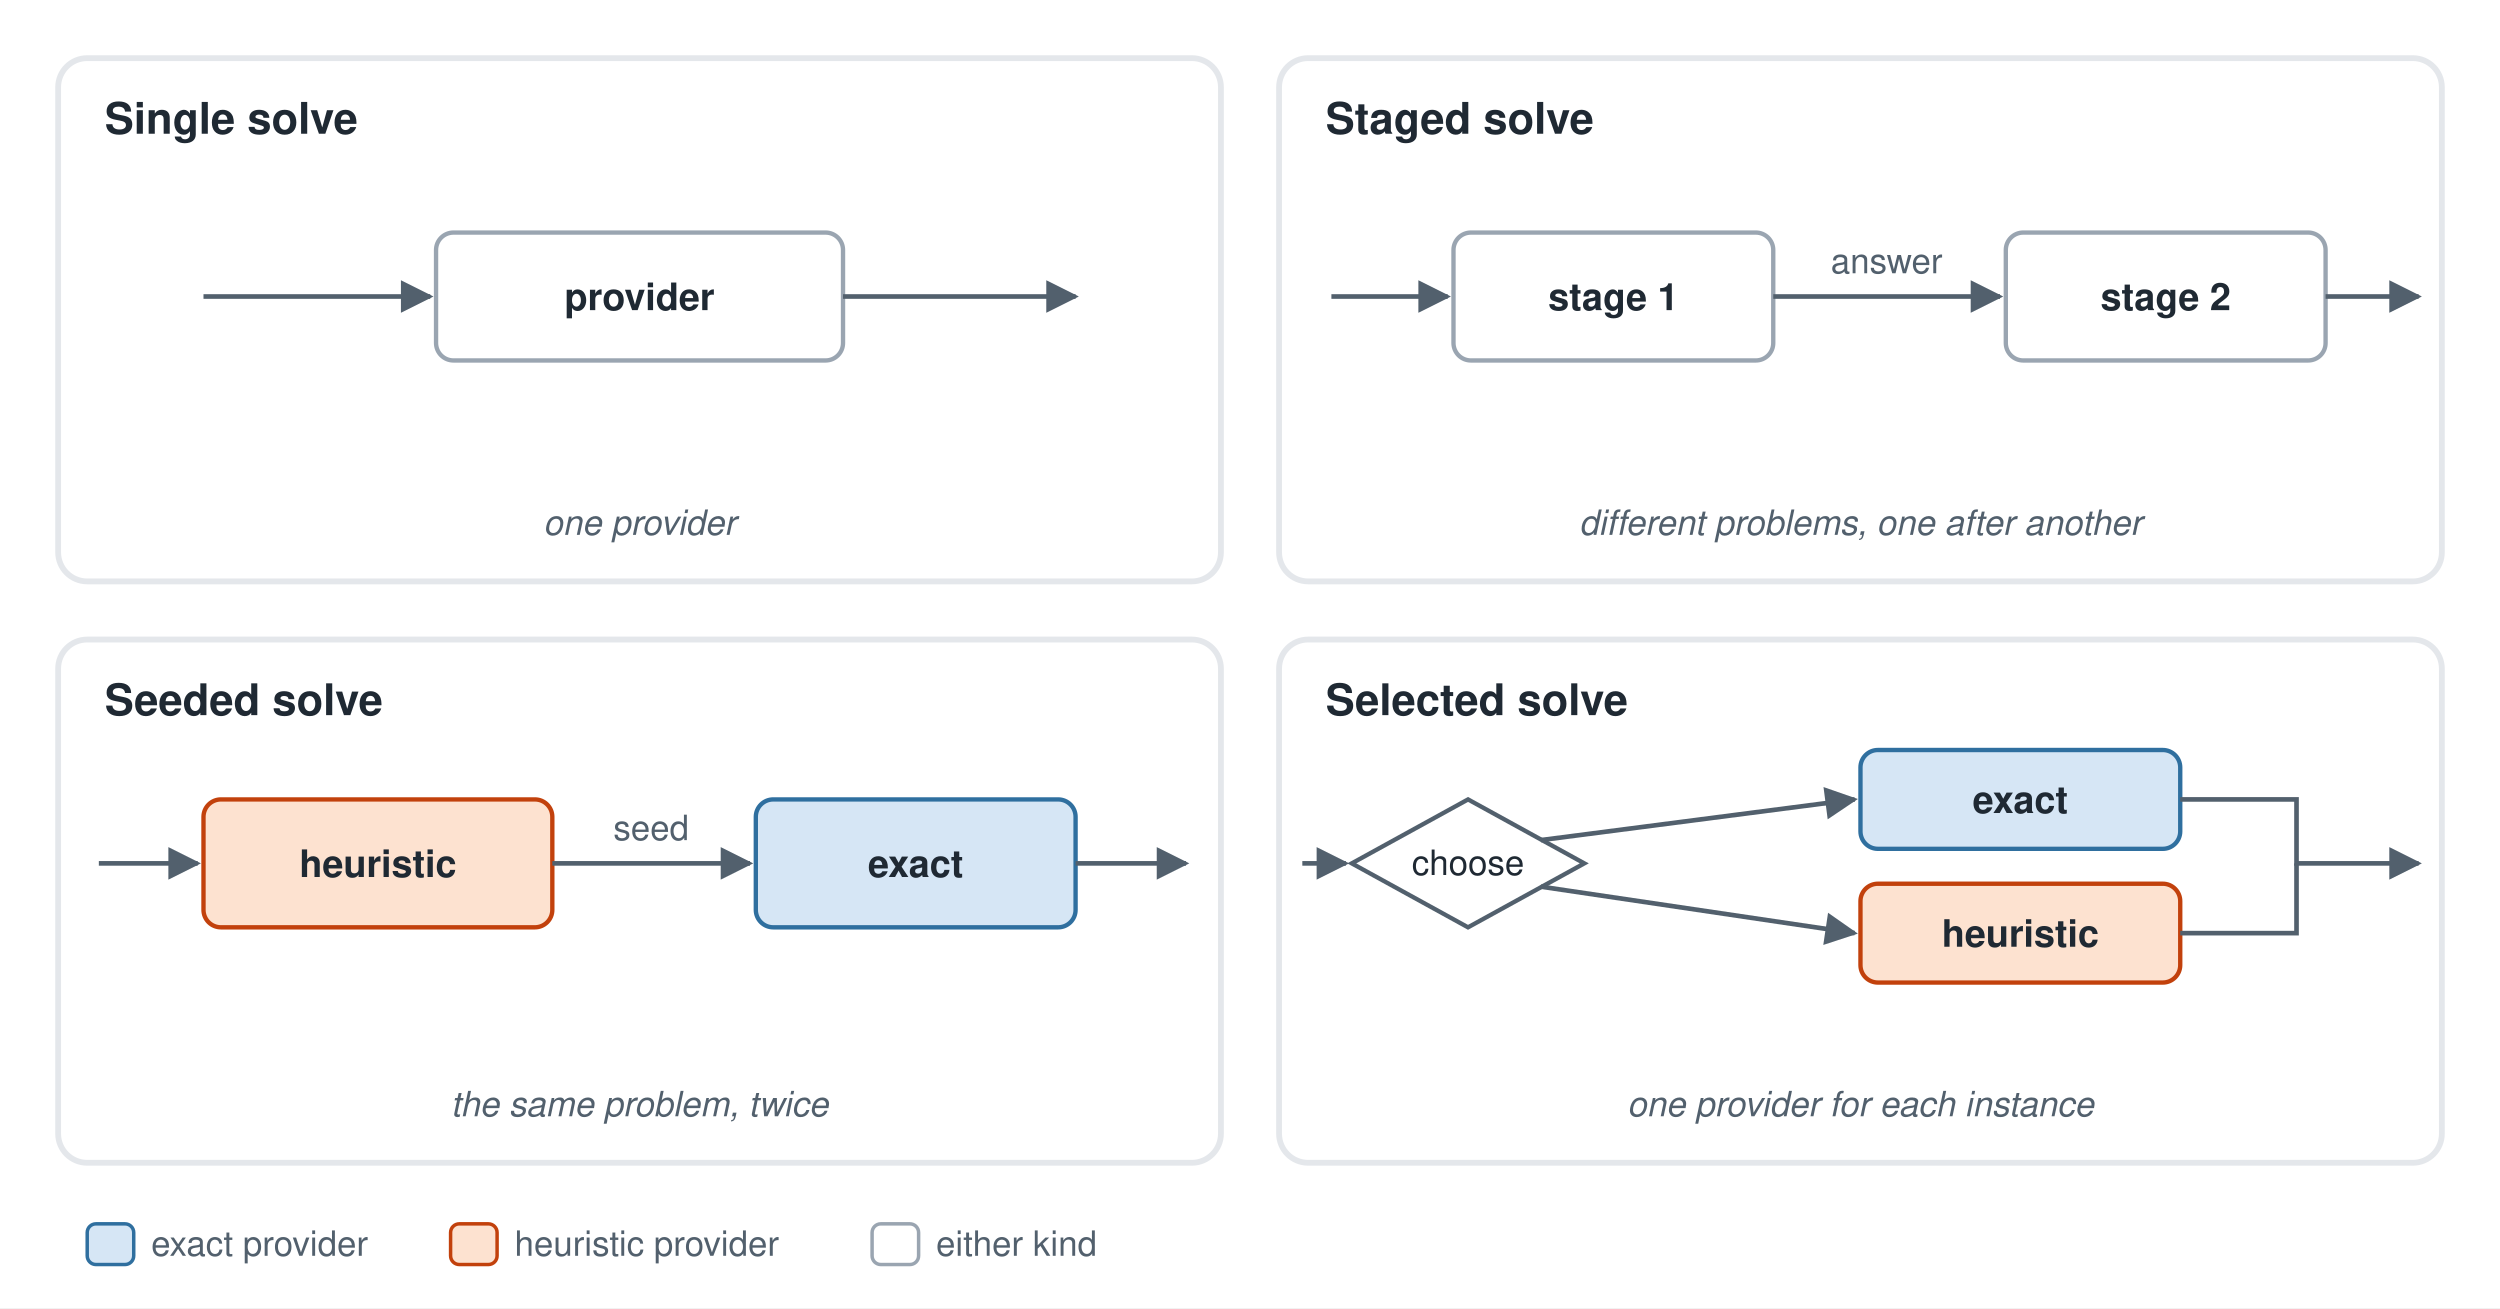
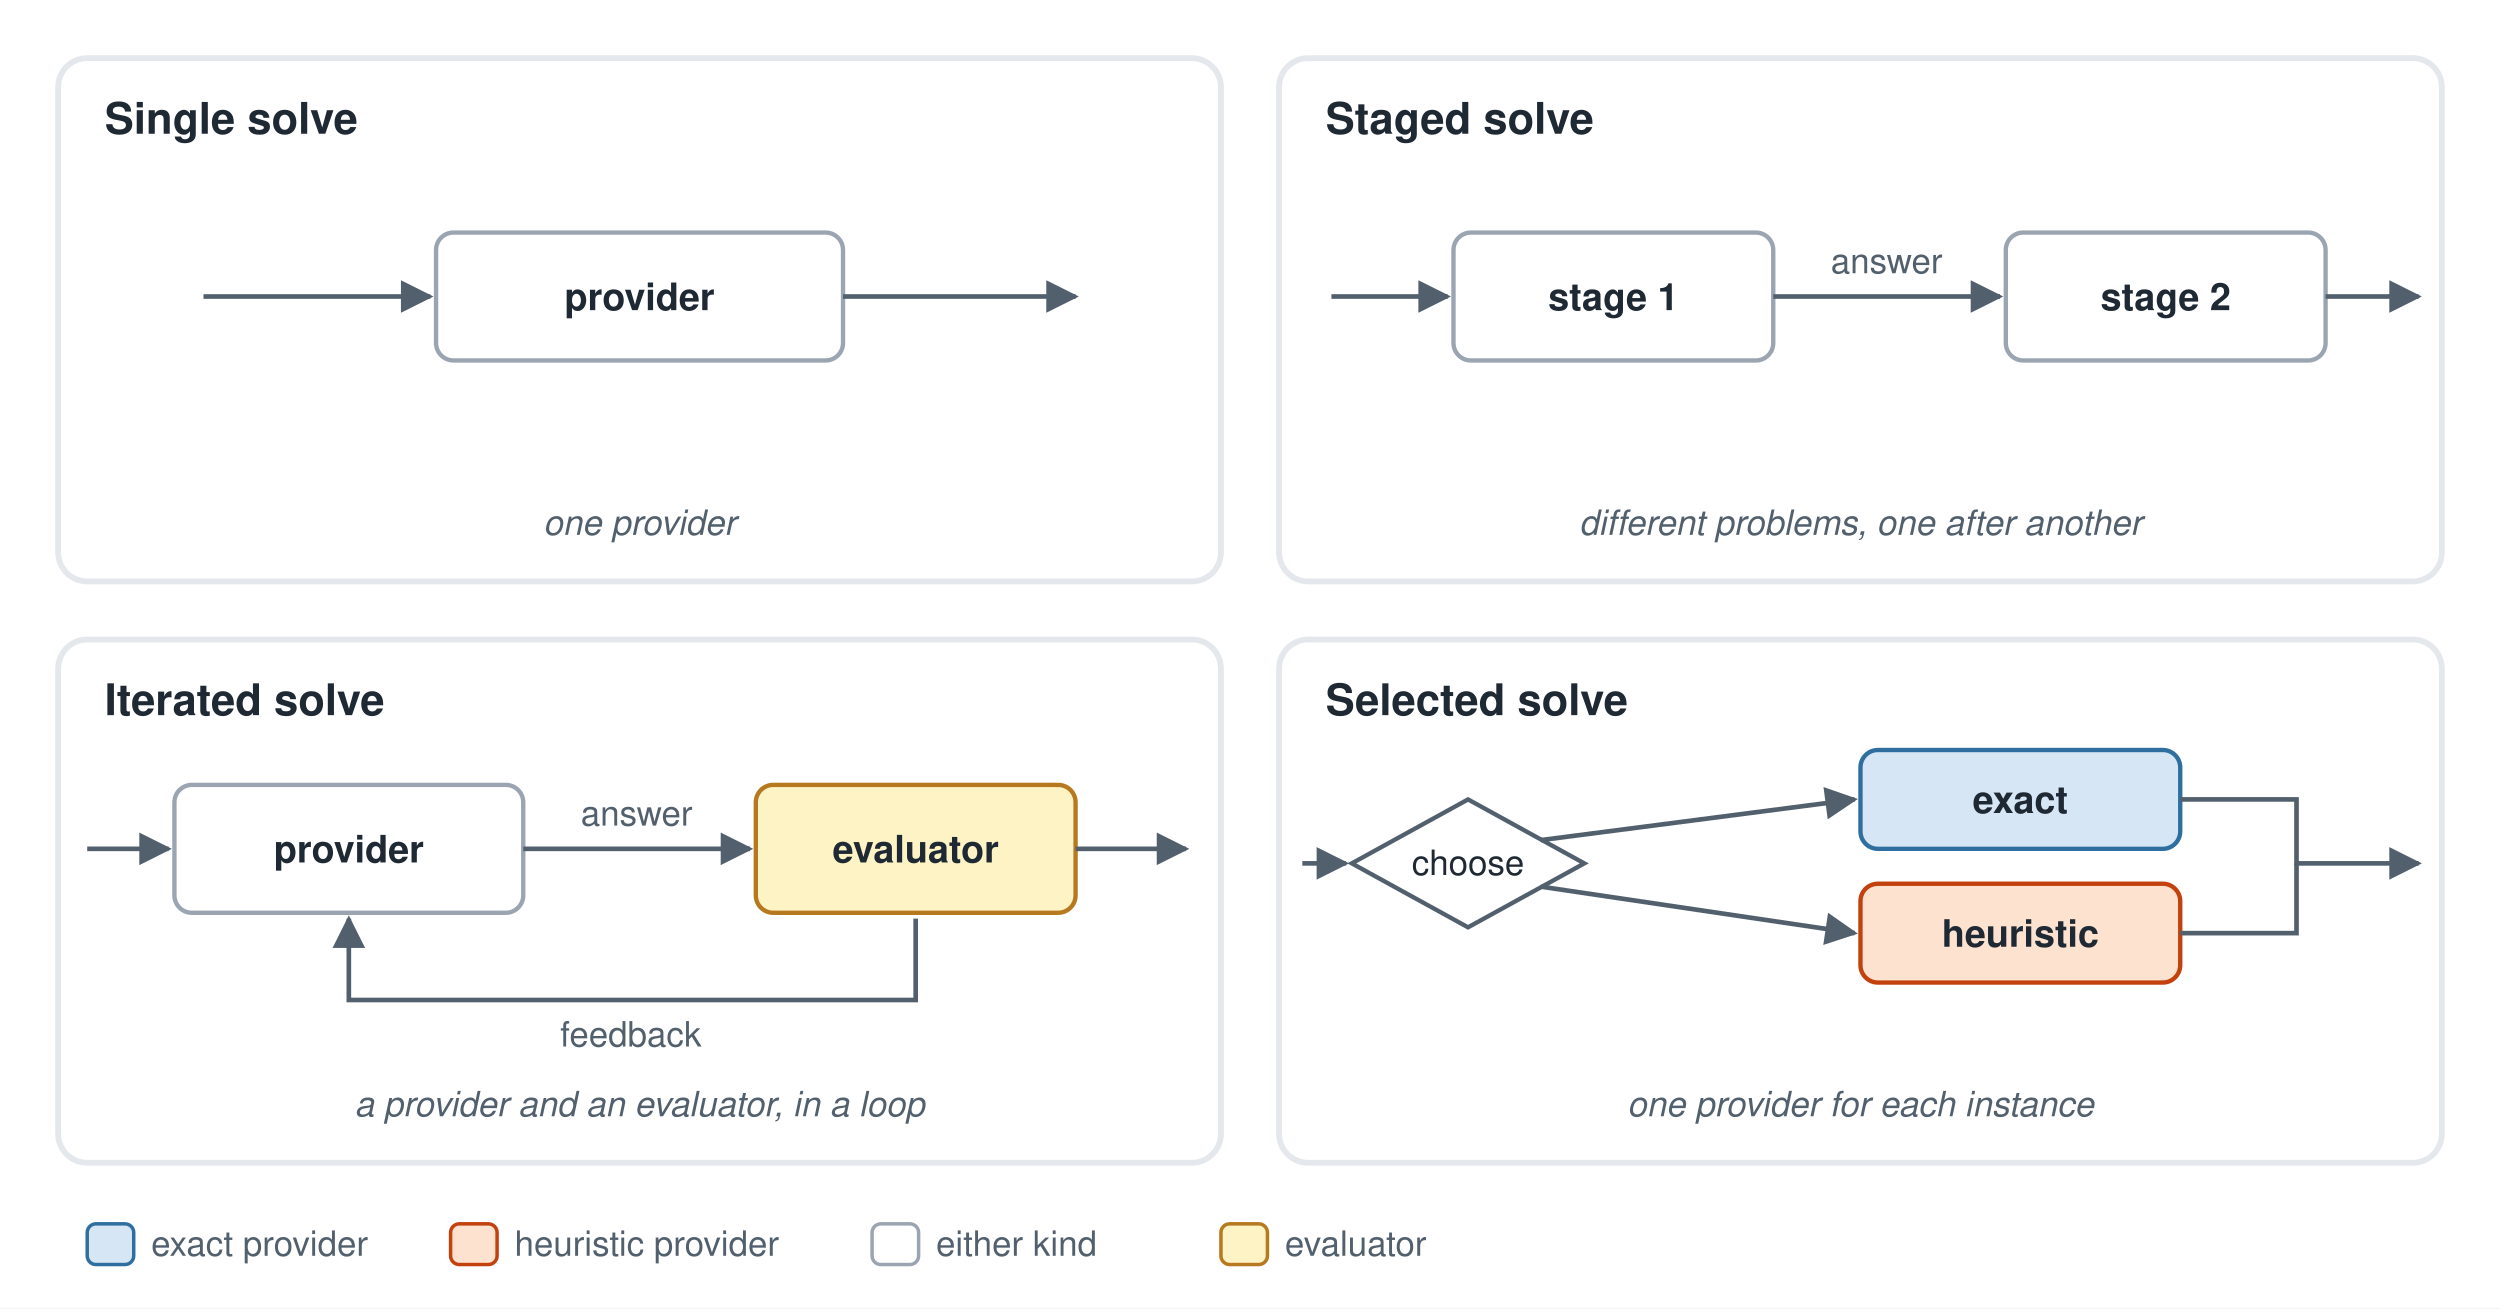
<svg xmlns="http://www.w3.org/2000/svg" viewBox="0 0 860 450" width="860" height="450" font-family="Helvetica, Arial, sans-serif">
  <defs>
    <marker id="arrow" viewBox="0 0 10 10" refX="9" refY="5" markerWidth="7" markerHeight="7" orient="auto-start-reverse">
      <path d="M0,0 L10,5 L0,10 z" fill="#52606d" />
    </marker>
    <marker id="arrow-o" viewBox="0 0 10 10" refX="9" refY="5" markerWidth="7" markerHeight="7" orient="auto-start-reverse">
      <path d="M0,0 L10,5 L0,10 z" fill="#c2410c" />
    </marker>
    <marker id="open" viewBox="0 0 10 10" refX="9" refY="5" markerWidth="8" markerHeight="8" orient="auto">
      <path d="M0,0 L10,5 L0,10" fill="none" stroke="#52606d" stroke-width="1.4" />
    </marker>
    <marker id="hollow" viewBox="0 0 12 12" refX="11" refY="6" markerWidth="11" markerHeight="11" orient="auto">
      <path d="M1,1 L11,6 L1,11 z" fill="#ffffff" stroke="#52606d" stroke-width="1.2" />
    </marker>
  </defs>
  <rect width="860" height="450" fill="#ffffff" />
  <rect x="20" y="20" width="400" height="180" rx="10" fill="#ffffff" stroke="#e4e7eb" stroke-width="2" />
  <text x="36" y="46" text-anchor="start" font-size="15" fill="#1f2933" font-weight="bold" xml:space="preserve">Single solve</text>
  <text x="220" y="184" text-anchor="middle" font-size="12" fill="#52606d" font-weight="normal" font-style="italic" xml:space="preserve">one provider</text>
  <rect x="440" y="20" width="400" height="180" rx="10" fill="#ffffff" stroke="#e4e7eb" stroke-width="2" />
  <text x="456" y="46" text-anchor="start" font-size="15" fill="#1f2933" font-weight="bold" xml:space="preserve">Staged solve</text>
  <text x="640" y="184" text-anchor="middle" font-size="12" fill="#52606d" font-weight="normal" font-style="italic" xml:space="preserve">different problems, one after another</text>
  <rect x="20" y="220" width="400" height="180" rx="10" fill="#ffffff" stroke="#e4e7eb" stroke-width="2" />
-   <text x="36" y="246" text-anchor="start" font-size="15" fill="#1f2933" font-weight="bold" xml:space="preserve">Seeded solve</text>
-   <text x="220" y="384" text-anchor="middle" font-size="12" fill="#52606d" font-weight="normal" font-style="italic" xml:space="preserve">the same problem, twice</text>
+   <text x="36" y="246" text-anchor="start" font-size="15" fill="#1f2933" font-weight="bold" xml:space="preserve">Iterated solve</text>
+   <text x="220" y="384" text-anchor="middle" font-size="12" fill="#52606d" font-weight="normal" font-style="italic" xml:space="preserve">a provider and an evaluator, in a loop</text>
  <rect x="440" y="220" width="400" height="180" rx="10" fill="#ffffff" stroke="#e4e7eb" stroke-width="2" />
  <text x="456" y="246" text-anchor="start" font-size="15" fill="#1f2933" font-weight="bold" xml:space="preserve">Selected solve</text>
  <text x="640" y="384" text-anchor="middle" font-size="12" fill="#52606d" font-weight="normal" font-style="italic" xml:space="preserve">one provider for each instance</text>
  <rect x="150" y="80" width="140" height="44" rx="6" fill="#ffffff" stroke="#9aa5b1" stroke-width="1.5" />
  <text x="220.0" y="106.68" text-anchor="middle" font-size="13" fill="#1f2933" font-weight="bold" xml:space="preserve">provider</text>
  <line x1="70" y1="102" x2="148" y2="102" stroke="#52606d" stroke-width="1.6" marker-end="url(#arrow)" />
  <line x1="290" y1="102" x2="370" y2="102" stroke="#52606d" stroke-width="1.6" marker-end="url(#arrow)" />
  <rect x="500" y="80" width="110" height="44" rx="6" fill="#ffffff" stroke="#9aa5b1" stroke-width="1.5" />
  <text x="555.0" y="106.68" text-anchor="middle" font-size="13" fill="#1f2933" font-weight="bold" xml:space="preserve">stage 1</text>
  <rect x="690" y="80" width="110" height="44" rx="6" fill="#ffffff" stroke="#9aa5b1" stroke-width="1.5" />
  <text x="745.0" y="106.68" text-anchor="middle" font-size="13" fill="#1f2933" font-weight="bold" xml:space="preserve">stage 2</text>
  <line x1="458" y1="102" x2="498" y2="102" stroke="#52606d" stroke-width="1.6" marker-end="url(#arrow)" />
  <line x1="610" y1="102" x2="688" y2="102" stroke="#52606d" stroke-width="1.6" marker-end="url(#arrow)" />
  <text x="649" y="94" text-anchor="middle" font-size="12" fill="#52606d" font-weight="normal" xml:space="preserve">answer</text>
  <line x1="800" y1="102" x2="832" y2="102" stroke="#52606d" stroke-width="1.6" marker-end="url(#arrow)" />
-   <rect x="70" y="275" width="120" height="44" rx="6" fill="#fde2d0" stroke="#c2410c" stroke-width="1.5" />
-   <text x="130.0" y="301.68" text-anchor="middle" font-size="13" fill="#1f2933" font-weight="bold" xml:space="preserve">heuristic</text>
-   <rect x="260" y="275" width="110" height="44" rx="6" fill="#d6e6f5" stroke="#2f6f9f" stroke-width="1.5" />
-   <text x="315.0" y="301.68" text-anchor="middle" font-size="13" fill="#1f2933" font-weight="bold" xml:space="preserve">exact</text>
-   <line x1="34" y1="297" x2="68" y2="297" stroke="#52606d" stroke-width="1.6" marker-end="url(#arrow)" />
-   <line x1="190" y1="297" x2="258" y2="297" stroke="#52606d" stroke-width="1.6" marker-end="url(#arrow)" />
-   <text x="224" y="289" text-anchor="middle" font-size="12" fill="#52606d" font-weight="normal" xml:space="preserve">seed</text>
-   <line x1="370" y1="297" x2="408" y2="297" stroke="#52606d" stroke-width="1.6" marker-end="url(#arrow)" />
+   <rect x="60" y="270" width="120" height="44" rx="6" fill="#ffffff" stroke="#9aa5b1" stroke-width="1.5" />
+   <text x="120.0" y="296.68" text-anchor="middle" font-size="13" fill="#1f2933" font-weight="bold" xml:space="preserve">provider</text>
+   <rect x="260" y="270" width="110" height="44" rx="6" fill="#fdf3c4" stroke="#b7791f" stroke-width="1.5" />
+   <text x="315.0" y="296.68" text-anchor="middle" font-size="13" fill="#1f2933" font-weight="bold" xml:space="preserve">evaluator</text>
+   <line x1="30" y1="292" x2="58" y2="292" stroke="#52606d" stroke-width="1.6" marker-end="url(#arrow)" />
+   <line x1="180" y1="292" x2="258" y2="292" stroke="#52606d" stroke-width="1.6" marker-end="url(#arrow)" />
+   <text x="219" y="284" text-anchor="middle" font-size="12" fill="#52606d" font-weight="normal" xml:space="preserve">answer</text>
+   <line x1="370" y1="292" x2="408" y2="292" stroke="#52606d" stroke-width="1.6" marker-end="url(#arrow)" />
+   <path d="M315,316 V344 H120 V316" fill="none" stroke="#52606d" stroke-width="1.6" marker-end="url(#arrow)" />
+   <text x="217" y="360" text-anchor="middle" font-size="12" fill="#52606d" font-weight="normal" xml:space="preserve">feedback</text>
  <path d="M505,275 L545,297 L505,319 L465,297 Z" fill="none" stroke="#52606d" stroke-width="1.5" />
  <text x="505" y="301" text-anchor="middle" font-size="12" fill="#1f2933" font-weight="normal" xml:space="preserve">choose</text>
  <rect x="640" y="258" width="110" height="34" rx="6" fill="#d6e6f5" stroke="#2f6f9f" stroke-width="1.5" />
  <text x="695.0" y="279.68" text-anchor="middle" font-size="13" fill="#1f2933" font-weight="bold" xml:space="preserve">exact</text>
  <rect x="640" y="304" width="110" height="34" rx="6" fill="#fde2d0" stroke="#c2410c" stroke-width="1.5" />
  <text x="695.0" y="325.68" text-anchor="middle" font-size="13" fill="#1f2933" font-weight="bold" xml:space="preserve">heuristic</text>
  <line x1="448" y1="297" x2="463" y2="297" stroke="#52606d" stroke-width="1.6" marker-end="url(#arrow)" />
  <line x1="530" y1="289" x2="638" y2="275" stroke="#52606d" stroke-width="1.6" marker-end="url(#arrow)" />
  <line x1="530" y1="305" x2="638" y2="321" stroke="#52606d" stroke-width="1.6" marker-end="url(#arrow)" />
  <path d="M750,275 H790 V297 H832" fill="none" stroke="#52606d" stroke-width="1.6" marker-end="url(#arrow)" />
  <path d="M750,321 H790 V297" fill="none" stroke="#52606d" stroke-width="1.6" />
  <rect x="30" y="421" width="16" height="14" rx="3" fill="#d6e6f5" stroke="#2f6f9f" stroke-width="1.2" />
  <text x="52" y="432" text-anchor="start" font-size="12" fill="#52606d" font-weight="normal" xml:space="preserve">exact provider</text>
  <rect x="155" y="421" width="16" height="14" rx="3" fill="#fde2d0" stroke="#c2410c" stroke-width="1.2" />
  <text x="177" y="432" text-anchor="start" font-size="12" fill="#52606d" font-weight="normal" xml:space="preserve">heuristic provider</text>
  <rect x="300" y="421" width="16" height="14" rx="3" fill="#ffffff" stroke="#9aa5b1" stroke-width="1.2" />
  <text x="322" y="432" text-anchor="start" font-size="12" fill="#52606d" font-weight="normal" xml:space="preserve">either kind</text>
+   <rect x="420" y="421" width="16" height="14" rx="3" fill="#fdf3c4" stroke="#b7791f" stroke-width="1.2" />
+   <text x="442" y="432" text-anchor="start" font-size="12" fill="#52606d" font-weight="normal" xml:space="preserve">evaluator</text>
</svg>
